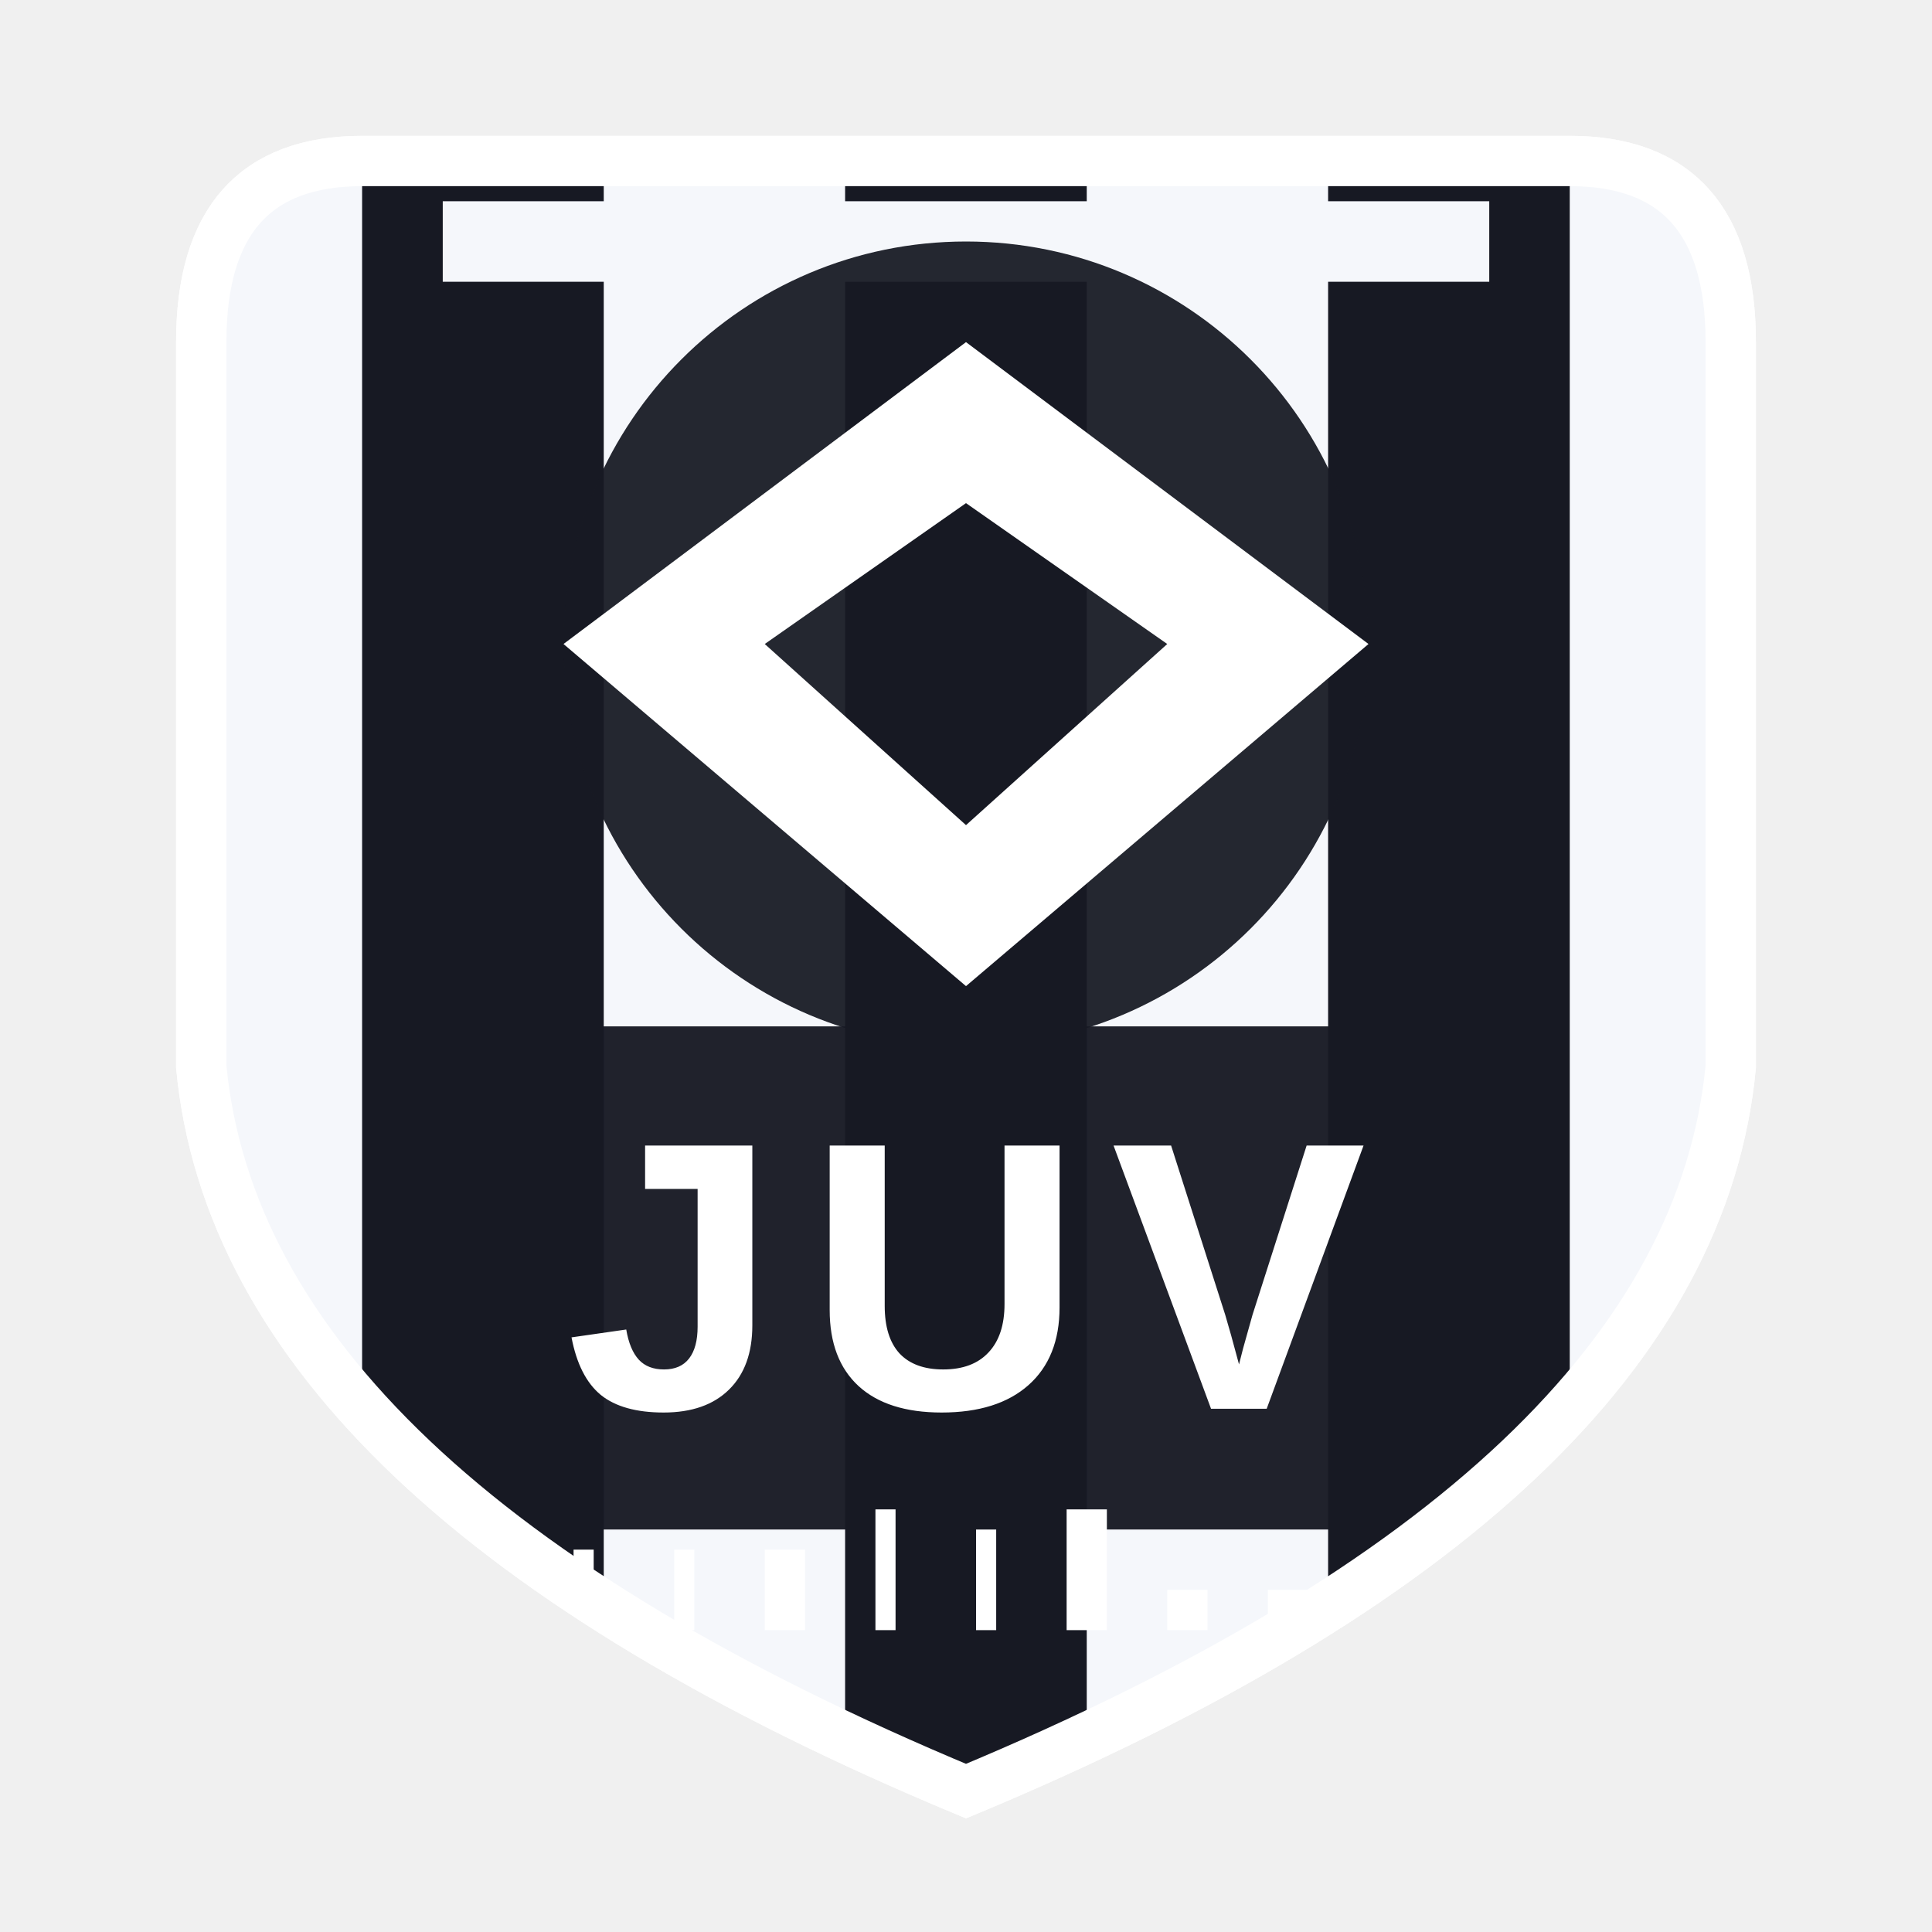
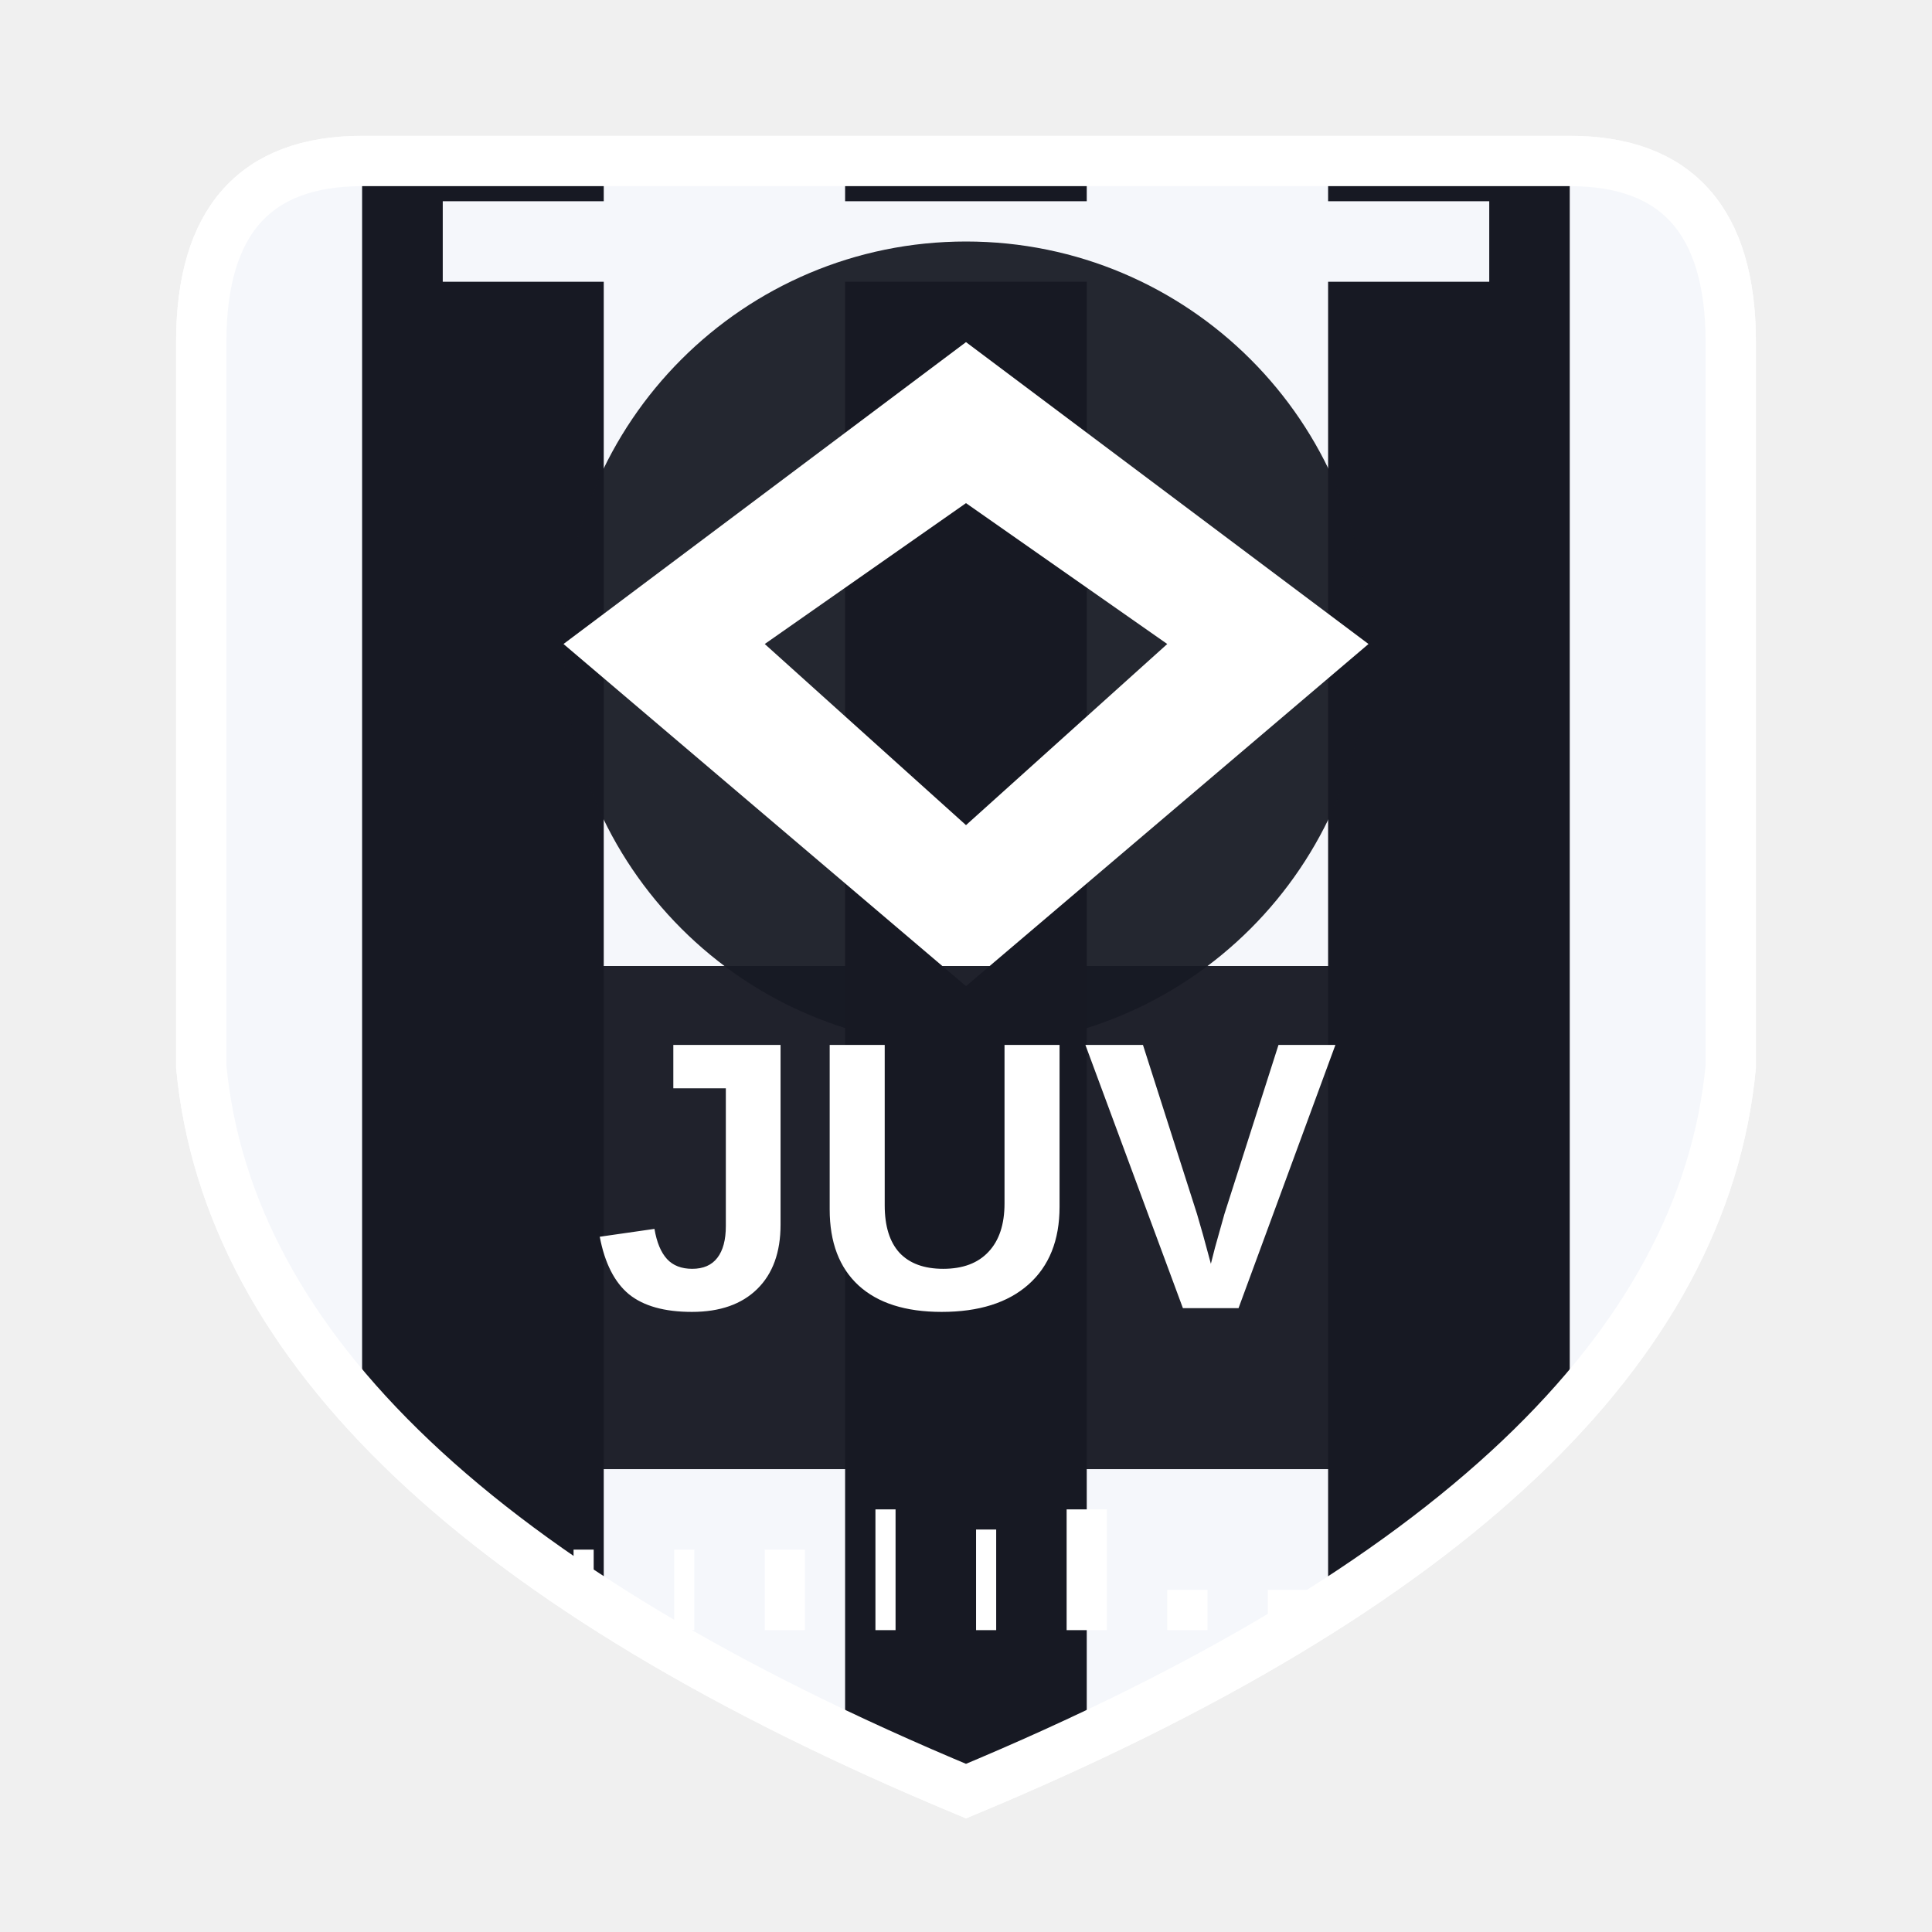
<svg xmlns="http://www.w3.org/2000/svg" viewBox="0 0 96 96" width="96" height="96" role="img">
  <defs>
-     <clipPath id="crest">
+     <clipPath id="crest-11148d8f6ad4d4">
      <path d="M18 8H78Q86 8 86 17V53Q84 74 48 89 12 74 10 53V17Q10 8 18 8Z" />
    </clipPath>
  </defs>
  <path d="M18 8H78Q86 8 86 17V53Q84 74 48 89 12 74 10 53V17Q10 8 18 8Z" fill="#171923" stroke="#ffffff" stroke-width="2.5" />
-   <g clip-path="url(#crest)">
+   <g clip-path="url(#crest-11148d8f6ad4d4)">
    <path d="M12 8v80" stroke="#f5f7fb" stroke-width="12" />
    <path d="M24 8v80" stroke="#171923" stroke-width="12" />
    <path d="M36 8v80" stroke="#f5f7fb" stroke-width="12" />
    <path d="M48 8v80" stroke="#171923" stroke-width="12" />
    <path d="M60 8v80" stroke="#f5f7fb" stroke-width="12" />
    <path d="M72 8v80" stroke="#171923" stroke-width="12" />
    <path d="M84 8v80" stroke="#f5f7fb" stroke-width="12" />
    <path d="M22 12H74" stroke="#f5f7fb" stroke-width="4" />
    <circle cx="48" cy="32" r="20" fill="#171923" opacity=".94" />
    <g style="color:#ffffff" fill="#ffffff" stroke-linejoin="round">
      <path d="m48 17 20 15-20 17-20-17Zm0 8-10 7 10 9 10-9Z" />
    </g>
-     <path d="M21 51H75V76H21Z" fill="#171923" opacity=".96" />
-     <text x="48" y="70" fill="#ffffff" text-anchor="middle" font-family="Arial,Helvetica,sans-serif" font-size="19" font-weight="900" letter-spacing="1.4">JUV</text>
+     <path d="M21 48H75V73H21Z" fill="#171923" opacity=".96" />
+     <text x="48" y="65" fill="#ffffff" text-anchor="middle" font-family="Arial,Helvetica,sans-serif" font-size="19" font-weight="900" textLength="43" lengthAdjust="spacingAndGlyphs">JUV</text>
    <g>
      <path d="M29 81v-4" stroke="#ffffff" stroke-width="1" />
      <path d="M34 81v-4" stroke="#ffffff" stroke-width="1" />
      <path d="M39 81v-4" stroke="#ffffff" stroke-width="2" />
      <path d="M44 81v-6" stroke="#ffffff" stroke-width="1" />
      <path d="M49 81v-5" stroke="#ffffff" stroke-width="1" />
      <path d="M54 81v-6" stroke="#ffffff" stroke-width="2" />
      <path d="M59 81v-2" stroke="#ffffff" stroke-width="2" />
      <path d="M64 81v-2" stroke="#ffffff" stroke-width="2" />
    </g>
  </g>
  <path d="M18 8H78Q86 8 86 17V53Q84 74 48 89 12 74 10 53V17Q10 8 18 8Z" fill="none" stroke="#ffffff" stroke-width="2.5" />
</svg>
